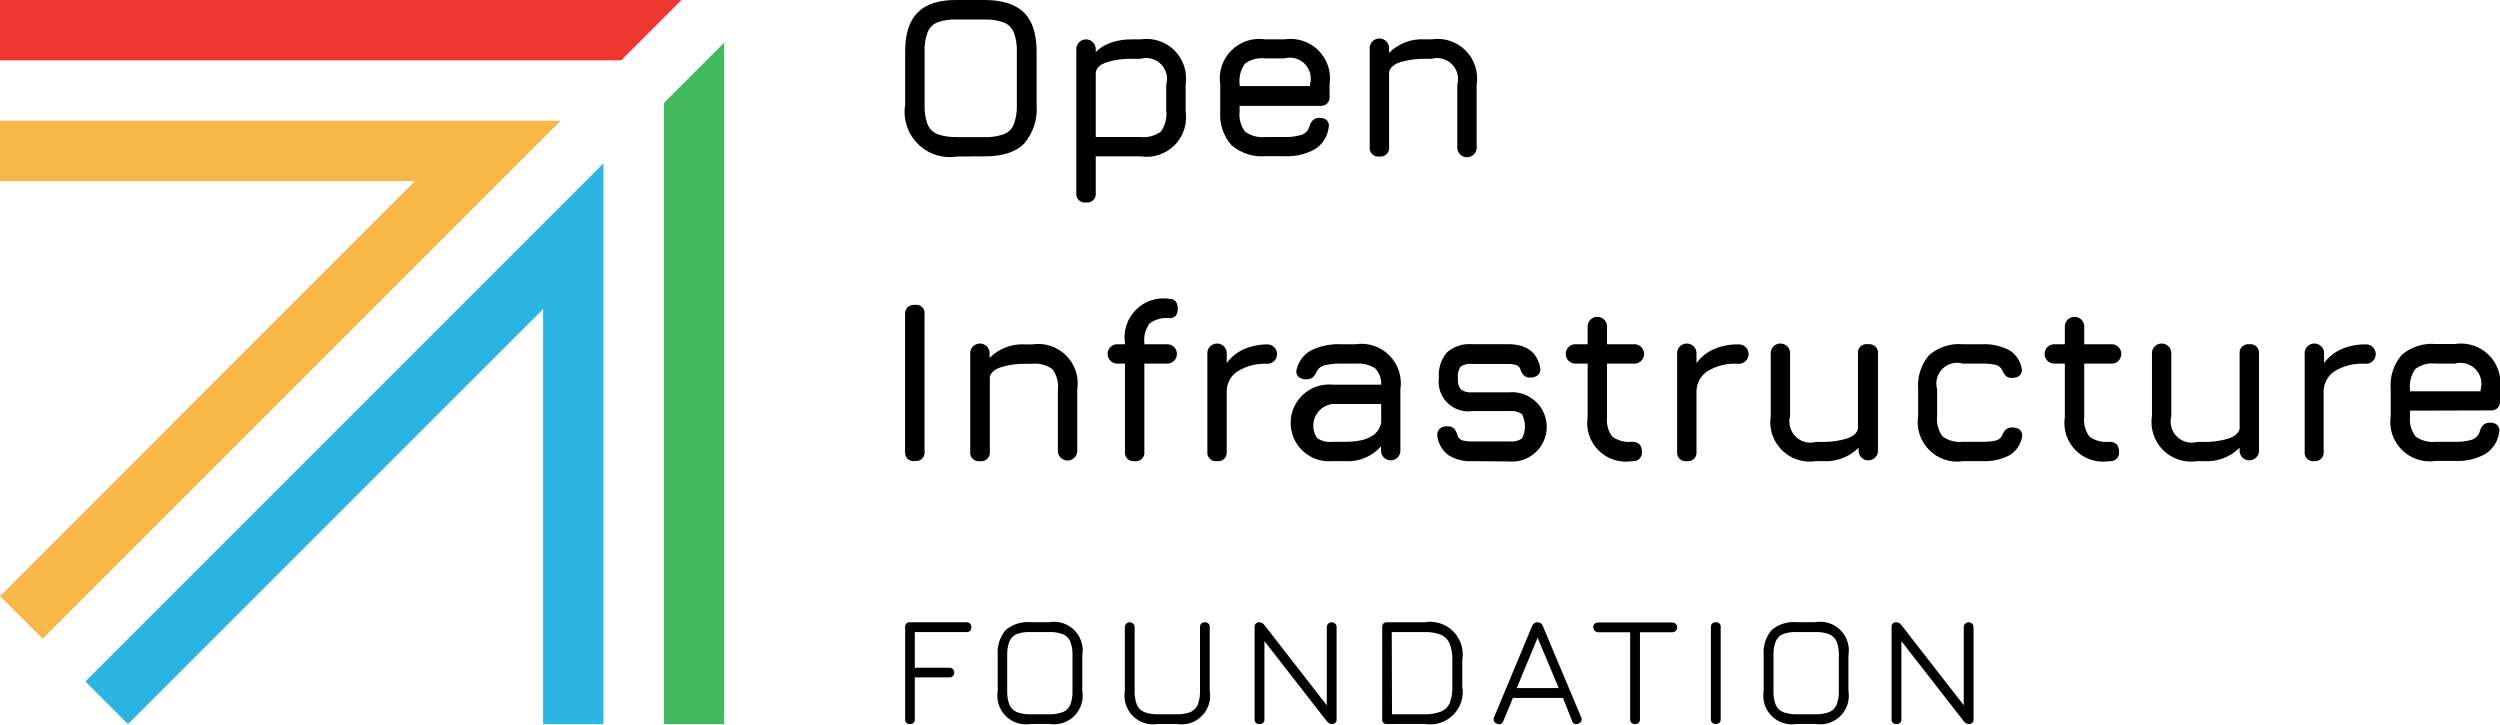
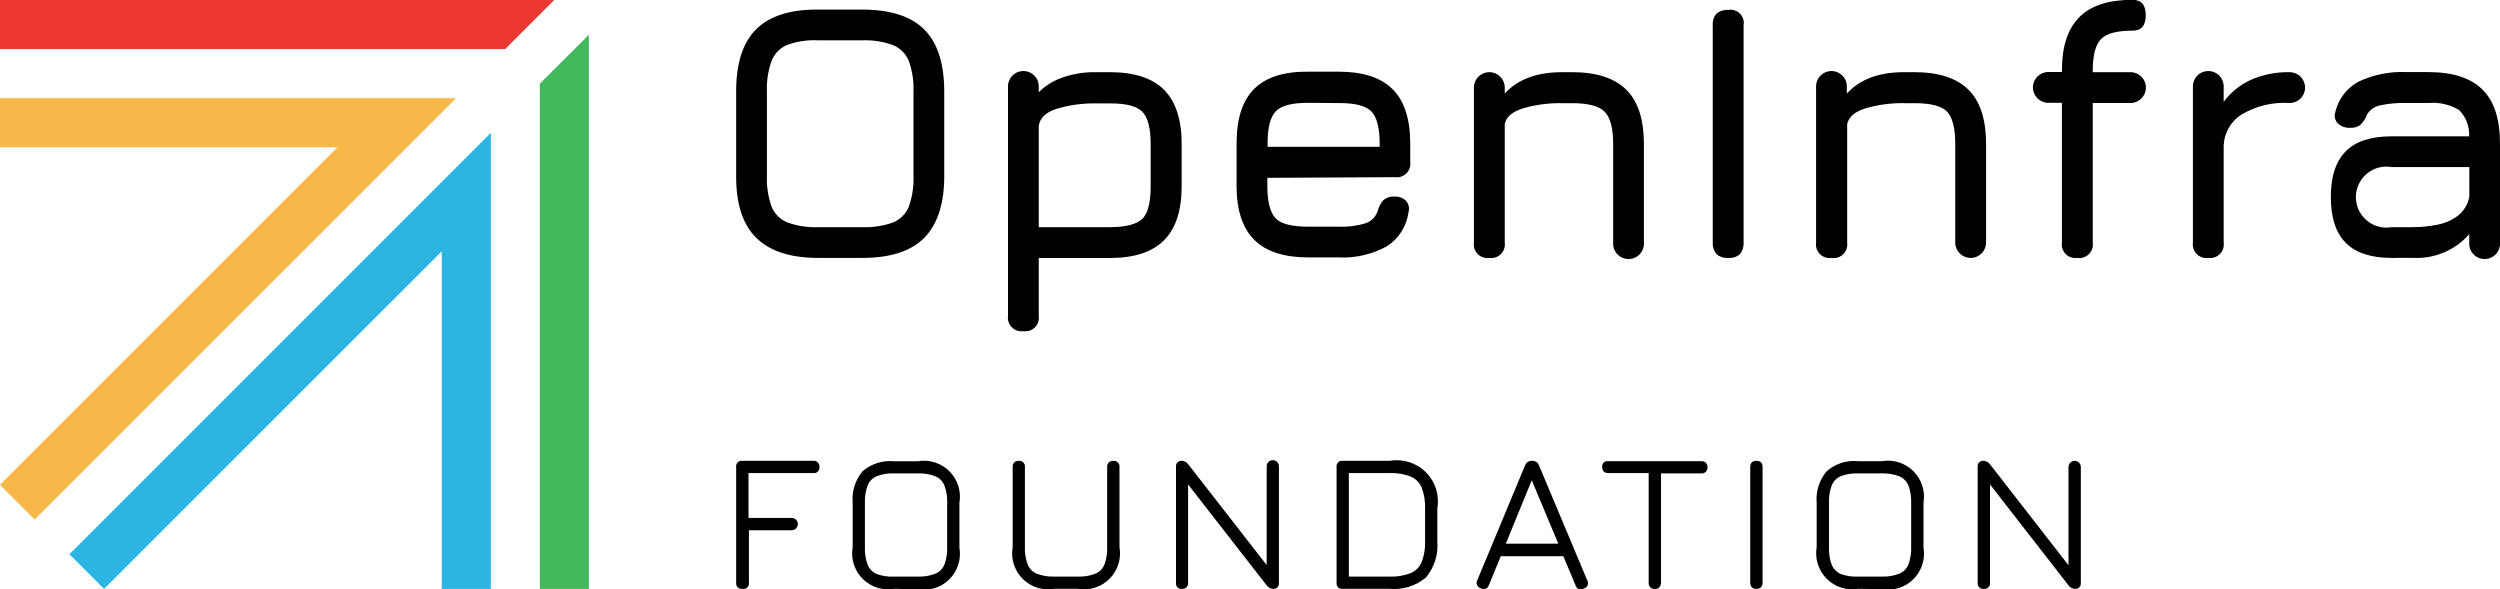
- <svg xmlns="http://www.w3.org/2000/svg" id="Layer_1" data-name="Layer 1" viewBox="0 0 316.27 91.61">
+ <svg xmlns="http://www.w3.org/2000/svg" id="Layer_1" data-name="Layer 1" viewBox="0 0 300 70.67">
  <defs>
    <style>.cls-1{fill:#f7b749;}.cls-2{fill:#ed362f;}.cls-3{fill:#43b85c;}.cls-4{fill:#2cb4e2;}</style>
  </defs>
-   <path d="M220.32,224a5.71,5.71,0,0,1-6.54-6.54V210.7q0-3.36,1.61-4.95c1.07-1.06,2.71-1.57,4.93-1.55h3.5q3.36,0,5,1.59c1.06,1.06,1.59,2.7,1.59,4.94v6.71a6.74,6.74,0,0,1-1.59,4.94q-1.59,1.6-5,1.6Zm0-2.45h3.5a6.45,6.45,0,0,0,2.45-.38,2.17,2.17,0,0,0,1.26-1.26,6.45,6.45,0,0,0,.38-2.45v-6.71a6.37,6.37,0,0,0-.38-2.43,2.22,2.22,0,0,0-1.26-1.27,6.26,6.26,0,0,0-2.45-.38h-3.5a6.33,6.33,0,0,0-2.44.35,2.24,2.24,0,0,0-1.26,1.25,6.26,6.26,0,0,0-.38,2.45v6.74a6.47,6.47,0,0,0,.37,2.45,2.23,2.23,0,0,0,1.26,1.26A6.45,6.45,0,0,0,220.32,221.53Z" transform="translate(-99.27 -204.2)" />
-   <path d="M236.66,229.81a1.08,1.08,0,0,1-1.23-1.22V210.41a1.23,1.23,0,0,1,2.46,0v.37a4.85,4.85,0,0,1,1.94-1.19,7.9,7.9,0,0,1,2.61-.41h1.11a5,5,0,0,1,5.71,5.72v3.36a5,5,0,0,1-5.71,5.72h-5.66v4.61A1.08,1.08,0,0,1,236.66,229.81Zm1.23-8.28h5.66a3.67,3.67,0,0,0,2.59-.69,3.72,3.72,0,0,0,.67-2.58V214.9a2.64,2.64,0,0,0-3.26-3.26h-1.11a10.12,10.12,0,0,0-3.15.43c-.89.3-1.36.76-1.4,1.39Z" transform="translate(-99.27 -204.2)" />
-   <path d="M256.09,217.59v.7a3.6,3.6,0,0,0,.69,2.56,3.68,3.68,0,0,0,2.58.68h2.39a6.57,6.57,0,0,0,2.2-.28,1.5,1.5,0,0,0,.95-1,2,2,0,0,1,.45-.84,1.15,1.15,0,0,1,.87-.3,1.26,1.26,0,0,1,.93.33,1,1,0,0,1,.2.93,3.8,3.8,0,0,1-1.72,2.7,7.23,7.23,0,0,1-3.88.89h-2.39a5.9,5.9,0,0,1-4.31-1.4,5.84,5.84,0,0,1-1.41-4.29V214.9a5,5,0,0,1,5.72-5.72h2.39a5,5,0,0,1,5.72,5.72v1.46a1.08,1.08,0,0,1-1.22,1.23Zm3.27-6a3.6,3.6,0,0,0-2.58.65,3.71,3.71,0,0,0-.69,2.61v.24H265v-.24a2.65,2.65,0,0,0-3.27-3.26Z" transform="translate(-99.27 -204.2)" />
-   <path d="M273.77,224a1.08,1.08,0,0,1-1.22-1.23V210.41a1.23,1.23,0,1,1,2.45,0v.48a5.81,5.81,0,0,1,4.55-1.71h.82a5,5,0,0,1,5.71,5.72v7.85a1.23,1.23,0,1,1-2.45,0V214.9a2.65,2.65,0,0,0-3.26-3.26h-.82a10.3,10.3,0,0,0-3.05.4c-.87.26-1.37.69-1.5,1.26v9.45A1.09,1.09,0,0,1,273.77,224Z" transform="translate(-99.27 -204.2)" />
-   <path d="M215,262.54a1.27,1.27,0,0,1-.93-.3,1.24,1.24,0,0,1-.3-.92V244a1.28,1.28,0,0,1,.3-.94,1.31,1.31,0,0,1,.93-.29,1.06,1.06,0,0,1,1.23,1.23v17.3a1.07,1.07,0,0,1-1.23,1.22Z" transform="translate(-99.27 -204.2)" />
-   <path d="M223.24,262.54a1.08,1.08,0,0,1-1.23-1.22V249a1.23,1.23,0,1,1,2.45,0v.48a5.82,5.82,0,0,1,4.55-1.71h.82a5,5,0,0,1,5.72,5.72v7.85a1.23,1.23,0,0,1-2.45,0v-7.85a3.64,3.64,0,0,0-.69-2.59,3.73,3.73,0,0,0-2.58-.68H229a10.23,10.23,0,0,0-3,.4c-.87.27-1.37.69-1.51,1.26v9.46A1.08,1.08,0,0,1,223.24,262.54Z" transform="translate(-99.27 -204.2)" />
-   <path d="M242.82,262.54a1.08,1.08,0,0,1-1.23-1.22V250.2h-1.08a1.23,1.23,0,0,1,0-2.45h1.08v-.12a4.93,4.93,0,0,1,5.63-5.63q1,0,1.05,1.23c0,.81-.35,1.22-1.05,1.22a3.62,3.62,0,0,0-2.51.66,3.54,3.54,0,0,0-.67,2.52v.12h3a1.23,1.23,0,0,1,0,2.45h-3v11.12A1.08,1.08,0,0,1,242.82,262.54Z" transform="translate(-99.27 -204.2)" />
-   <path d="M253.23,262.54a1.08,1.08,0,0,1-1.22-1.22V249a1.23,1.23,0,1,1,2.45,0v1.13a5.47,5.47,0,0,1,2.19-1.76,7.39,7.39,0,0,1,3.06-.6,1.23,1.23,0,0,1,0,2.45,6.67,6.67,0,0,0-3.85.93,3.06,3.06,0,0,0-1.4,2.47v7.72A1.08,1.08,0,0,1,253.23,262.54Z" transform="translate(-99.27 -204.2)" />
-   <path d="M267.85,262.54a4.86,4.86,0,1,1,0-9.68H274a2.79,2.79,0,0,0-.8-2.1,4.11,4.11,0,0,0-2.45-.56h-1.7a8.87,8.87,0,0,0-2.17.2,1.58,1.58,0,0,0-1,.71,2.17,2.17,0,0,1-.54.84,1.23,1.23,0,0,1-.83.23,1.3,1.3,0,0,1-1-.34.88.88,0,0,1-.2-.91,3.68,3.68,0,0,1,1.83-2.41,8,8,0,0,1,3.88-.77h1.7a5,5,0,0,1,5.71,5.72v7.85a1.23,1.23,0,0,1-2.45,0v-.66a5.55,5.55,0,0,1-4.55,1.88Zm0-2.45h1.63a10.07,10.07,0,0,0,2-.19,4.12,4.12,0,0,0,1.63-.73,2.49,2.49,0,0,0,.89-1.5v-2.36h-6.18a2.76,2.76,0,0,0-1.92,4.31A2.84,2.84,0,0,0,267.85,260.09Z" transform="translate(-99.27 -204.2)" />
-   <path d="M285.44,262.54a5,5,0,0,1-2.93-.76,3.56,3.56,0,0,1-1.39-2.3,1.09,1.09,0,0,1,.24-1,1.26,1.26,0,0,1,1-.35,1.15,1.15,0,0,1,.87.29,2.29,2.29,0,0,1,.44.9,1,1,0,0,0,.59.59,4.2,4.2,0,0,0,1.22.14h4.79a2.27,2.27,0,0,0,1.53-.37,3.28,3.28,0,0,0,0-3.1,2.26,2.26,0,0,0-1.53-.38h-4.7A3.74,3.74,0,0,1,281.3,252a4.4,4.4,0,0,1,1-3.2,4.29,4.29,0,0,1,3.19-1.06h4.55q3.44,0,4.06,2.89a1,1,0,0,1-.24,1,1.33,1.33,0,0,1-1,.33,1.11,1.11,0,0,1-.85-.3,2.07,2.07,0,0,1-.43-.84.91.91,0,0,0-.54-.46,3.39,3.39,0,0,0-1-.12h-4.55a2.08,2.08,0,0,0-1.44.34,2.14,2.14,0,0,0-.34,1.47,2,2,0,0,0,.36,1.41,2,2,0,0,0,1.42.37h4.7a4.39,4.39,0,1,1,0,8.75Z" transform="translate(-99.27 -204.2)" />
-   <path d="M305.75,262.54a4.89,4.89,0,0,1-5.63-5.6V250.2h-1.43a1.23,1.23,0,1,1,0-2.45h1.43v-2.13a1.23,1.23,0,1,1,2.45,0v2.13h3.35a1.23,1.23,0,1,1,0,2.45h-3.35v6.74a3.47,3.47,0,0,0,.67,2.5,3.6,3.6,0,0,0,2.51.65,1.33,1.33,0,0,1,.9.29,1.21,1.21,0,0,1,.33.94A1.08,1.08,0,0,1,305.75,262.54Z" transform="translate(-99.27 -204.2)" />
-   <path d="M312.66,262.54a1.08,1.08,0,0,1-1.22-1.22V249a1.23,1.23,0,1,1,2.45,0v1.13a5.5,5.5,0,0,1,2.2-1.76,7.35,7.35,0,0,1,3.05-.6,1.23,1.23,0,1,1,0,2.45,6.67,6.67,0,0,0-3.85.93,3.08,3.08,0,0,0-1.4,2.47v7.72A1.08,1.08,0,0,1,312.66,262.54Z" transform="translate(-99.27 -204.2)" />
-   <path d="M335.63,247.75a1.08,1.08,0,0,1,1.22,1.23v12.34a1.23,1.23,0,0,1-2.45,0v-.48a5.86,5.86,0,0,1-4.55,1.7H329a5,5,0,0,1-5.72-5.72V249a1.23,1.23,0,1,1,2.45,0v7.84a2.67,2.67,0,0,0,3.27,3.27h.82a10.3,10.3,0,0,0,3-.4q1.29-.4,1.5-1.26V249A1.09,1.09,0,0,1,335.63,247.75Z" transform="translate(-99.27 -204.2)" />
-   <path d="M347.65,262.54a5,5,0,0,1-5.72-5.72v-3.38a5.9,5.9,0,0,1,1.39-4.32,5.81,5.81,0,0,1,4.33-1.37H350a6.74,6.74,0,0,1,3.42.73,3.37,3.37,0,0,1,1.6,2.25,1,1,0,0,1-.21.94,1.34,1.34,0,0,1-1,.34,1.09,1.09,0,0,1-.83-.29,3.22,3.22,0,0,1-.48-.82,1.25,1.25,0,0,0-.8-.55,7.34,7.34,0,0,0-1.71-.15h-2.39a2.63,2.63,0,0,0-3.27,3.24v3.38a3.67,3.67,0,0,0,.69,2.59,3.71,3.71,0,0,0,2.58.68H350a7.34,7.34,0,0,0,1.71-.15,1.22,1.22,0,0,0,.8-.55,2.52,2.52,0,0,1,.49-.83,1.16,1.16,0,0,1,.85-.28,1.34,1.34,0,0,1,1,.34,1,1,0,0,1,.21.95,3.42,3.42,0,0,1-1.6,2.24,6.74,6.74,0,0,1-3.42.73Z" transform="translate(-99.27 -204.2)" />
-   <path d="M366.12,262.54a4.89,4.89,0,0,1-5.63-5.6V250.2h-1.44a1.23,1.23,0,0,1,0-2.45h1.44v-2.13a1.23,1.23,0,1,1,2.45,0v2.13h3.35a1.23,1.23,0,1,1,0,2.45h-3.35v6.74a3.47,3.47,0,0,0,.67,2.5,3.59,3.59,0,0,0,2.51.65,1.31,1.31,0,0,1,.89.29,1.21,1.21,0,0,1,.33.94A1.08,1.08,0,0,1,366.12,262.54Z" transform="translate(-99.27 -204.2)" />
-   <path d="M383.83,247.75a1.08,1.08,0,0,1,1.22,1.23v12.34a1.23,1.23,0,0,1-2.45,0v-.48a5.86,5.86,0,0,1-4.55,1.7h-.82a5,5,0,0,1-5.72-5.72V249a1.23,1.23,0,1,1,2.45,0v7.84a2.67,2.67,0,0,0,3.27,3.27h.82a10.3,10.3,0,0,0,3.05-.4q1.29-.4,1.5-1.26V249A1.09,1.09,0,0,1,383.83,247.75Z" transform="translate(-99.27 -204.2)" />
-   <path d="M392.05,262.54a1.08,1.08,0,0,1-1.22-1.22V249a1.23,1.23,0,1,1,2.45,0v1.13a5.5,5.5,0,0,1,2.2-1.76,7.31,7.31,0,0,1,3-.6,1.23,1.23,0,1,1,0,2.45,6.67,6.67,0,0,0-3.85.93,3.08,3.08,0,0,0-1.4,2.47v7.72A1.08,1.08,0,0,1,392.05,262.54Z" transform="translate(-99.27 -204.2)" />
-   <path d="M404.16,256.15v.7a3.58,3.58,0,0,0,.69,2.56,3.66,3.66,0,0,0,2.58.68h2.39a6.43,6.43,0,0,0,2.21-.28,1.51,1.51,0,0,0,.94-1,2.06,2.06,0,0,1,.45-.85,1.18,1.18,0,0,1,.87-.29,1.26,1.26,0,0,1,.93.32,1,1,0,0,1,.21.93,3.82,3.82,0,0,1-1.73,2.7,7.12,7.12,0,0,1-3.88.89h-2.39a5,5,0,0,1-5.72-5.69v-3.38a5.91,5.91,0,0,1,1.41-4.36,5.85,5.85,0,0,1,4.31-1.36h2.39a5,5,0,0,1,5.72,5.72v1.46a1.08,1.08,0,0,1-1.22,1.22Zm3.27-5.95a3.58,3.58,0,0,0-2.58.66,3.68,3.68,0,0,0-.69,2.61v.23h8.93v-.23a2.65,2.65,0,0,0-3.27-3.27Z" transform="translate(-99.27 -204.2)" />
-   <path d="M214.4,295.79a.54.54,0,0,1-.62-.61V283.54a.55.55,0,0,1,.62-.62h7.13a.66.66,0,0,1,.46.16.61.61,0,0,1,.16.46.55.55,0,0,1-.62.62H215v4.51h4.3a.62.62,0,1,1,0,1.23H215v5.28A.54.54,0,0,1,214.4,295.79Z" transform="translate(-99.27 -204.2)" />
-   <path d="M229.68,295.79a3.63,3.63,0,0,1-4.19-4.19v-4.49a4.39,4.39,0,0,1,1-3.2,4.32,4.32,0,0,1,3.17-1H232a3.63,3.63,0,0,1,4.19,4.2v4.48a3.63,3.63,0,0,1-4.19,4.19Zm0-1.23H232a4.6,4.6,0,0,0,1.75-.28,1.71,1.71,0,0,0,.92-.93,4.44,4.44,0,0,0,.28-1.75v-4.48a4.41,4.41,0,0,0-.28-1.75,1.71,1.71,0,0,0-.92-.93,4.41,4.41,0,0,0-1.75-.28h-2.37a4.43,4.43,0,0,0-1.74.26,1.71,1.71,0,0,0-.92.93,4.46,4.46,0,0,0-.28,1.76v4.49a4.44,4.44,0,0,0,.28,1.75,1.71,1.71,0,0,0,.92.93A4.67,4.67,0,0,0,229.68,294.56Z" transform="translate(-99.27 -204.2)" />
-   <path d="M245.76,295.79a3.63,3.63,0,0,1-4.19-4.19v-8.06a.62.62,0,1,1,1.24,0v8.06a4.44,4.44,0,0,0,.28,1.75,1.7,1.7,0,0,0,.93.93,4.58,4.58,0,0,0,1.74.28h2.36a4.56,4.56,0,0,0,1.75-.28,1.76,1.76,0,0,0,.93-.93,4.63,4.63,0,0,0,.28-1.75v-8.06a.61.61,0,0,1,.16-.46.66.66,0,0,1,.46-.16.65.65,0,0,1,.45.16.61.61,0,0,1,.16.46v8.06a3.62,3.62,0,0,1-4.19,4.19Z" transform="translate(-99.27 -204.2)" />
-   <path d="M258.61,295.79a.54.54,0,0,1-.62-.61V283.54a.55.55,0,0,1,.62-.62.85.85,0,0,1,.63.37l8.17,10.51h-.29V283.54a.62.62,0,1,1,1.24,0v11.64a.54.54,0,0,1-.62.61.84.84,0,0,1-.63-.36l-8.18-10.51h.3v10.26A.54.54,0,0,1,258.61,295.79Z" transform="translate(-99.27 -204.2)" />
-   <path d="M274.75,295.79a.54.54,0,0,1-.62-.61V283.54a.55.55,0,0,1,.62-.62h4.73a4.13,4.13,0,0,1,4.78,4.78V291a4.12,4.12,0,0,1-4.78,4.78Zm.62-1.23h4.11a5.38,5.38,0,0,0,2.09-.34,2.12,2.12,0,0,0,1.12-1.12A5.45,5.45,0,0,0,283,291V287.7a5.4,5.4,0,0,0-.34-2.08,2.08,2.08,0,0,0-1.12-1.12,5.2,5.2,0,0,0-2.09-.34h-4.11Z" transform="translate(-99.27 -204.2)" />
-   <path d="M288.63,295.74a.57.57,0,0,1-.34-.82l4.8-11.52a.72.72,0,0,1,.7-.48h0a.68.68,0,0,1,.66.48l4.84,11.52a.56.56,0,0,1-.34.82.54.54,0,0,1-.8-.34L297,292.49h-6.33l-1.21,2.91A.55.55,0,0,1,288.63,295.74Zm2.52-4.49h5.31l-2.67-6.37Z" transform="translate(-99.27 -204.2)" />
-   <path d="M306.12,295.8a.61.61,0,0,1-.46-.16.65.65,0,0,1-.16-.45v-11h-4.05a.65.65,0,0,1-.46-1.08.66.66,0,0,1,.46-.16h9.34a.66.66,0,0,1,.46.16.62.62,0,0,1-.46,1.08h-4.05v11a.65.65,0,0,1-.16.45A.61.61,0,0,1,306.12,295.8Z" transform="translate(-99.27 -204.2)" />
-   <path d="M316.33,295.79a.59.59,0,0,1-.45-.16.61.61,0,0,1-.17-.45V283.54a.6.6,0,0,1,.17-.46.59.59,0,0,1,.45-.16.56.56,0,0,1,.62.62v11.64a.56.56,0,0,1-.62.61Z" transform="translate(-99.27 -204.2)" />
-   <path d="M326.58,295.79a3.63,3.63,0,0,1-4.19-4.19v-4.49a4.34,4.34,0,0,1,1-3.2,4.28,4.28,0,0,1,3.16-1h2.37a3.62,3.62,0,0,1,4.19,4.2v4.48a3.62,3.62,0,0,1-4.19,4.19Zm0-1.23h2.36a4.6,4.6,0,0,0,1.75-.28,1.76,1.76,0,0,0,.93-.93,4.63,4.63,0,0,0,.28-1.75v-4.48a4.6,4.6,0,0,0-.28-1.75,1.76,1.76,0,0,0-.93-.93,4.41,4.41,0,0,0-1.75-.28h-2.37a4.43,4.43,0,0,0-1.74.26,1.71,1.71,0,0,0-.92.93,4.46,4.46,0,0,0-.28,1.76v4.49a4.44,4.44,0,0,0,.28,1.75,1.7,1.7,0,0,0,.93.93A4.58,4.58,0,0,0,326.58,294.56Z" transform="translate(-99.27 -204.2)" />
-   <path d="M339.19,295.79a.54.54,0,0,1-.62-.61V283.54a.55.55,0,0,1,.62-.62.82.82,0,0,1,.63.37L348,293.8h-.3V283.54a.62.62,0,0,1,1.24,0v11.64a.54.54,0,0,1-.62.61.84.84,0,0,1-.63-.36l-8.18-10.51h.3v10.26A.54.54,0,0,1,339.19,295.79Z" transform="translate(-99.27 -204.2)" />
-   <polygon class="cls-1" points="0 15.27 0 22.9 52.51 22.9 0 75.42 5.4 80.81 70.94 15.27 0 15.27" />
-   <polygon class="cls-2" points="78.58 7.63 86.21 0 0 0 0 7.63 78.58 7.63" />
-   <polygon class="cls-3" points="83.98 13.03 83.98 91.61 91.61 91.61 91.61 5.4 83.98 13.03" />
-   <polygon class="cls-4" points="76.34 91.61 76.34 20.67 10.8 86.21 16.19 91.61 68.71 39.1 68.71 91.61 76.34 91.61" />
+   <path d="M198.19,245.61q-5,0-7.44-2.41t-2.41-7.44V225.61c0-3.39.81-5.87,2.42-7.46s4.09-2.37,7.43-2.34h5.27c3.37,0,5.86.8,7.45,2.39s2.4,4.08,2.4,7.45v10.11q0,5-2.4,7.44c-1.59,1.61-4.08,2.41-7.45,2.41Zm0-3.69h5.27a10,10,0,0,0,3.7-.56,3.47,3.47,0,0,0,1.9-1.9,10,10,0,0,0,.56-3.7V225.65a9.86,9.86,0,0,0-.56-3.67,3.49,3.49,0,0,0-1.9-1.91,9.73,9.73,0,0,0-3.7-.57h-5.27a9.5,9.5,0,0,0-3.67.53,3.35,3.35,0,0,0-1.91,1.89,9.62,9.62,0,0,0-.58,3.69v10.15a10,10,0,0,0,.56,3.7,3.46,3.46,0,0,0,1.91,1.9A9.86,9.86,0,0,0,198.19,241.92Z" transform="translate(-100 -214.66)" />
+   <path d="M222.81,254.4a1.63,1.63,0,0,1-1.85-1.84V225.17a1.85,1.85,0,1,1,3.69,0v.55a7.54,7.54,0,0,1,2.94-1.79,11.73,11.73,0,0,1,3.92-.61h1.67c2.93,0,5.1.71,6.5,2.11s2.12,3.58,2.12,6.51V237q0,4.38-2.12,6.5t-6.5,2.12h-8.53v6.95A1.62,1.62,0,0,1,222.81,254.4Zm1.84-12.48h8.53c1.92,0,3.22-.35,3.9-1s1-2,1-3.9v-5.05q0-2.88-1-3.9t-3.9-1h-1.67a15.26,15.26,0,0,0-4.75.66c-1.33.43-2,1.13-2.11,2.08Z" transform="translate(-100 -214.66)" />
+   <path d="M252.08,236V237c0,1.89.35,3.17,1,3.86s2,1,3.89,1h3.61a9.78,9.78,0,0,0,3.32-.42,2.32,2.32,0,0,0,1.43-1.47,3,3,0,0,1,.67-1.28,1.76,1.76,0,0,1,1.31-.44,1.87,1.87,0,0,1,1.4.49,1.47,1.47,0,0,1,.31,1.4,5.76,5.76,0,0,1-2.59,4.07,10.92,10.92,0,0,1-5.85,1.34H257c-2.91,0-5.08-.7-6.49-2.11s-2.12-3.56-2.12-6.46v-5.1c0-3,.71-5.16,2.12-6.56s3.58-2.09,6.49-2.06h3.61q4.39,0,6.5,2.1t2.12,6.52v2.2a1.63,1.63,0,0,1-1.85,1.84Zm4.92-9c-1.9,0-3.2.3-3.89,1s-1,2-1,3.93v.35h13.45v-.35q0-2.88-1-3.9t-3.9-1Z" transform="translate(-100 -214.66)" />
+   <path d="M278.72,245.61a1.63,1.63,0,0,1-1.85-1.85V225.17a1.85,1.85,0,1,1,3.7,0v.72q2.32-2.56,6.86-2.57h1.22c2.93,0,5.1.71,6.51,2.11s2.11,3.58,2.11,6.51v11.82a1.85,1.85,0,1,1-3.69,0V231.94q0-2.88-1.05-3.9c-.69-.68-2-1-3.88-1h-1.22a15.79,15.79,0,0,0-4.6.6c-1.3.4-2.06,1-2.26,1.9v14.24A1.63,1.63,0,0,1,278.72,245.61Z" transform="translate(-100 -214.66)" />
+   <path d="M307.38,245.61a1.93,1.93,0,0,1-1.4-.45,2,2,0,0,1-.45-1.4V217.7a1.94,1.94,0,0,1,.45-1.41,2,2,0,0,1,1.4-.44,1.59,1.59,0,0,1,1.85,1.85v26.06a2,2,0,0,1-.44,1.4A1.91,1.91,0,0,1,307.38,245.61Z" transform="translate(-100 -214.66)" />
+   <path d="M319.78,245.61a1.63,1.63,0,0,1-1.85-1.85V225.17a1.85,1.85,0,1,1,3.69,0v.72c1.56-1.71,3.84-2.57,6.86-2.57h1.23c2.93,0,5.1.71,6.51,2.11s2.11,3.58,2.11,6.51v11.82a1.85,1.85,0,1,1-3.7,0V231.94c0-1.92-.34-3.22-1-3.9s-2-1-3.88-1h-1.23a15.67,15.67,0,0,0-4.59.6c-1.31.4-2.06,1-2.27,1.9v14.24A1.63,1.63,0,0,1,319.78,245.61Z" transform="translate(-100 -214.66)" />
+   <path d="M349.27,245.61a1.63,1.63,0,0,1-1.84-1.85V227H345.8a1.85,1.85,0,0,1,0-3.7h1.63v-.17c0-2.89.69-5,2.09-6.41s3.52-2.08,6.39-2.08c1.06,0,1.58.62,1.58,1.85s-.52,1.85-1.58,1.85c-1.85,0-3.11.32-3.78,1s-1,1.93-1,3.81v.17h4.53a1.85,1.85,0,0,1,0,3.7h-4.53v16.74A1.63,1.63,0,0,1,349.27,245.61Z" transform="translate(-100 -214.66)" />
+   <path d="M365,245.61a1.63,1.63,0,0,1-1.85-1.85V225.17a1.85,1.85,0,1,1,3.69,0v1.71a8.36,8.36,0,0,1,3.31-2.66,11.15,11.15,0,0,1,4.61-.9,1.85,1.85,0,0,1,0,3.7,10.05,10.05,0,0,0-5.81,1.4,4.64,4.64,0,0,0-2.11,3.72v11.62A1.63,1.63,0,0,1,365,245.61Z" transform="translate(-100 -214.66)" />
+   <path d="M387,245.61c-2.46,0-4.3-.6-5.5-1.8s-1.8-3-1.8-5.5.6-4.29,1.79-5.49,3-1.8,5.51-1.8h9.3a4.21,4.21,0,0,0-1.21-3.16,6.16,6.16,0,0,0-3.7-.84h-2.55a13.26,13.26,0,0,0-3.27.29,2.41,2.41,0,0,0-1.52,1.07,3.38,3.38,0,0,1-.81,1.27A1.88,1.88,0,0,1,382,230a2,2,0,0,1-1.45-.52,1.34,1.34,0,0,1-.31-1.38,5.59,5.59,0,0,1,2.76-3.63,12.25,12.25,0,0,1,5.85-1.16h2.55c2.93,0,5.1.71,6.51,2.11S400,229,400,231.94v11.82a1.85,1.85,0,1,1-3.69,0v-1a8.39,8.39,0,0,1-6.86,2.84Zm0-3.69h2.46a14.81,14.81,0,0,0,3.05-.3,5.94,5.94,0,0,0,2.46-1.09,3.77,3.77,0,0,0,1.35-2.26v-3.56H387a3.66,3.66,0,1,0,0,7.21Z" transform="translate(-100 -214.66)" />
+   <path d="M189.08,285.32a.65.65,0,0,1-.74-.73V270.7a.65.65,0,0,1,.74-.74h8.51a.67.67,0,0,1,.74.74.65.65,0,0,1-.74.73h-7.77v5.38H195a.74.74,0,0,1,0,1.48h-5.13v6.3A.65.65,0,0,1,189.08,285.32Z" transform="translate(-100 -214.66)" />
+   <path d="M207.32,285.32a4.32,4.32,0,0,1-5-5V275a5.17,5.17,0,0,1,1.21-3.81,5.07,5.07,0,0,1,3.78-1.18h2.82a4.32,4.32,0,0,1,5,5v5.36a4.32,4.32,0,0,1-5,5Zm0-1.47h2.81a5.22,5.22,0,0,0,2.1-.34,2,2,0,0,0,1.1-1.1,5.47,5.47,0,0,0,.33-2.09V275a5.38,5.38,0,0,0-.33-2.08,2,2,0,0,0-1.1-1.11,5.22,5.22,0,0,0-2.1-.34h-2.82a5.37,5.37,0,0,0-2.08.32,2,2,0,0,0-1.1,1.1,5.29,5.29,0,0,0-.34,2.1v5.37a5.27,5.27,0,0,0,.34,2.09,2,2,0,0,0,1.1,1.1A5.27,5.27,0,0,0,207.32,283.85Z" transform="translate(-100 -214.66)" />
+   <path d="M226.52,285.32a4.32,4.32,0,0,1-5-5V270.7a.74.74,0,0,1,.19-.55.73.73,0,0,1,.54-.19.67.67,0,0,1,.74.74v9.62a5.27,5.27,0,0,0,.34,2.09,2,2,0,0,0,1.1,1.1,5.27,5.27,0,0,0,2.09.34h2.81a5.22,5.22,0,0,0,2.1-.34,2,2,0,0,0,1.1-1.1,5.47,5.47,0,0,0,.33-2.09V270.7a.74.74,0,0,1,.2-.55.73.73,0,0,1,.54-.19.67.67,0,0,1,.74.74v9.62a4.32,4.32,0,0,1-5,5Z" transform="translate(-100 -214.66)" />
+   <path d="M241.85,285.32a.64.64,0,0,1-.73-.73V270.7a.65.65,0,0,1,.73-.74,1,1,0,0,1,.75.43l9.77,12.55H252V270.7a.74.74,0,1,1,1.47,0v13.89a.64.64,0,0,1-.73.73,1,1,0,0,1-.75-.43l-9.77-12.55h.35v12.25A.65.65,0,0,1,241.85,285.32Z" transform="translate(-100 -214.66)" />
+   <path d="M261.12,285.32a.64.64,0,0,1-.73-.73V270.7a.65.65,0,0,1,.73-.74h5.66a4.93,4.93,0,0,1,5.7,5.71v3.95a6,6,0,0,1-1.36,4.33,5.9,5.9,0,0,1-4.34,1.37Zm.74-1.47h4.92a6.33,6.33,0,0,0,2.49-.41,2.48,2.48,0,0,0,1.33-1.33,6.33,6.33,0,0,0,.41-2.49v-3.95a6.42,6.42,0,0,0-.41-2.5,2.48,2.48,0,0,0-1.33-1.33,6.33,6.33,0,0,0-2.49-.41h-4.92Z" transform="translate(-100 -214.66)" />
+   <path d="M277.7,285.25a.67.67,0,0,1-.41-1L283,270.53a.85.85,0,0,1,.83-.57h.06a.81.81,0,0,1,.8.57l5.77,13.75a.66.66,0,0,1-.4,1,.65.65,0,0,1-1-.39l-1.46-3.49H280.1l-1.44,3.49A.64.64,0,0,1,277.7,285.25Zm3-5.35H287l-3.19-7.61Z" transform="translate(-100 -214.66)" />
+   <path d="M298.58,285.34a.74.74,0,0,1-.55-.2.77.77,0,0,1-.19-.54V271.43H293a.75.75,0,0,1-.55-.19.73.73,0,0,1-.19-.54.74.74,0,0,1,.19-.55A.75.75,0,0,1,293,270h11.16a.73.73,0,0,1,.54.19.74.74,0,0,1,.2.55.68.68,0,0,1-.74.73h-4.84V284.6a.77.77,0,0,1-.2.54A.72.72,0,0,1,298.58,285.34Z" transform="translate(-100 -214.66)" />
+   <path d="M310.77,285.32a.75.75,0,0,1-.55-.19.73.73,0,0,1-.19-.54V270.7a.75.75,0,0,1,.19-.56.79.79,0,0,1,.55-.18.76.76,0,0,1,.55.18.79.79,0,0,1,.19.56v13.89a.77.77,0,0,1-.19.54A.72.72,0,0,1,310.77,285.32Z" transform="translate(-100 -214.66)" />
+   <path d="M323,285.32a4.33,4.33,0,0,1-5-5V275a5.17,5.17,0,0,1,1.22-3.81A5,5,0,0,1,323,270h2.82a4.33,4.33,0,0,1,5,5v5.36a4.33,4.33,0,0,1-5,5Zm0-1.47h2.81a5.2,5.2,0,0,0,2.09-.34,2.06,2.06,0,0,0,1.11-1.1,5.47,5.47,0,0,0,.33-2.09V275a5.38,5.38,0,0,0-.33-2.08,2,2,0,0,0-1.11-1.11,5.2,5.2,0,0,0-2.09-.34H323a5.46,5.46,0,0,0-2.09.32,2.08,2.08,0,0,0-1.1,1.1,5.49,5.49,0,0,0-.33,2.1v5.37a5.47,5.47,0,0,0,.33,2.09,2.1,2.1,0,0,0,1.11,1.1A5.24,5.24,0,0,0,323,283.85Z" transform="translate(-100 -214.66)" />
+   <path d="M338.06,285.32a.65.65,0,0,1-.74-.73V270.7a.65.65,0,0,1,.74-.74,1,1,0,0,1,.75.43l9.76,12.55h-.35V270.7a.74.74,0,0,1,1.48,0v13.89a.65.65,0,0,1-.74.73,1,1,0,0,1-.75-.43l-9.76-12.55h.35v12.25A.65.65,0,0,1,338.06,285.32Z" transform="translate(-100 -214.66)" />
+   <polygon class="cls-1" points="0 11.78 0 17.67 40.51 17.67 0 58.18 4.16 62.34 54.73 11.78 0 11.78" />
+   <polygon class="cls-2" points="60.62 5.89 66.51 0 0 0 0 5.89 60.62 5.89" />
+   <polygon class="cls-3" points="64.78 10.05 64.78 70.67 70.67 70.67 70.67 4.16 64.78 10.05" />
+   <polygon class="cls-4" points="58.9 70.67 58.9 15.94 8.33 66.51 12.49 70.67 53.01 30.16 53.01 70.67 58.9 70.67" />
</svg>
